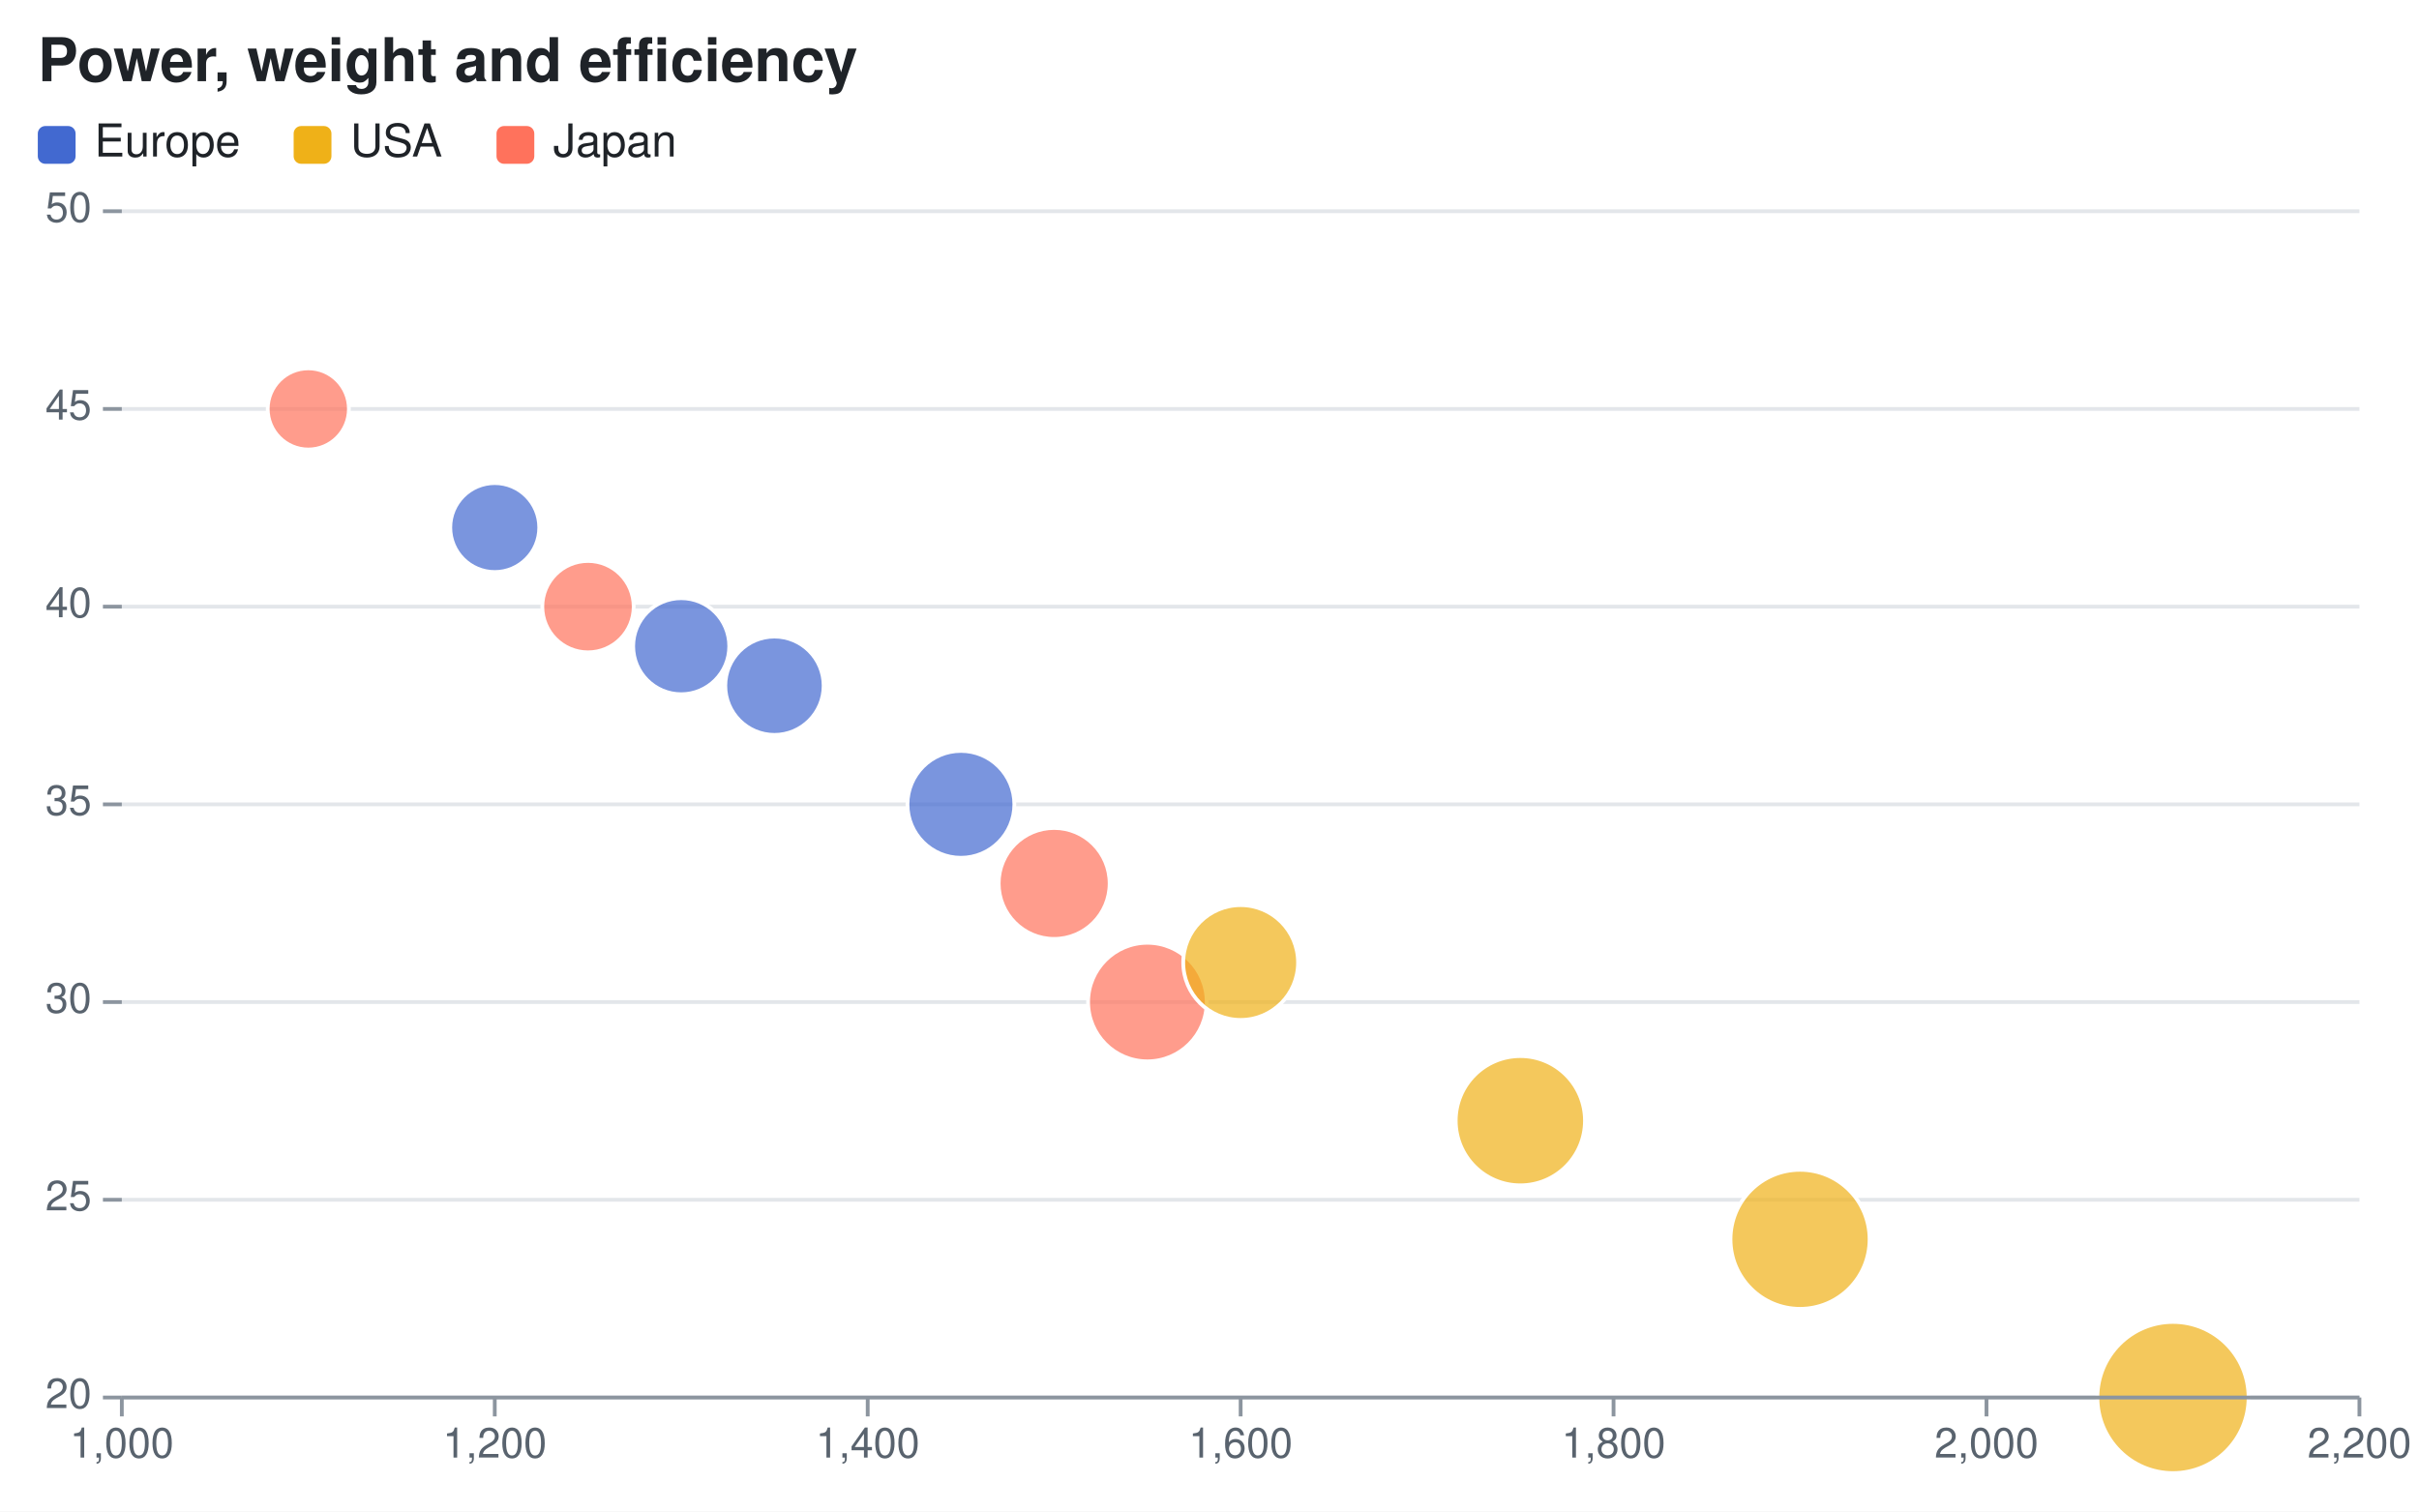
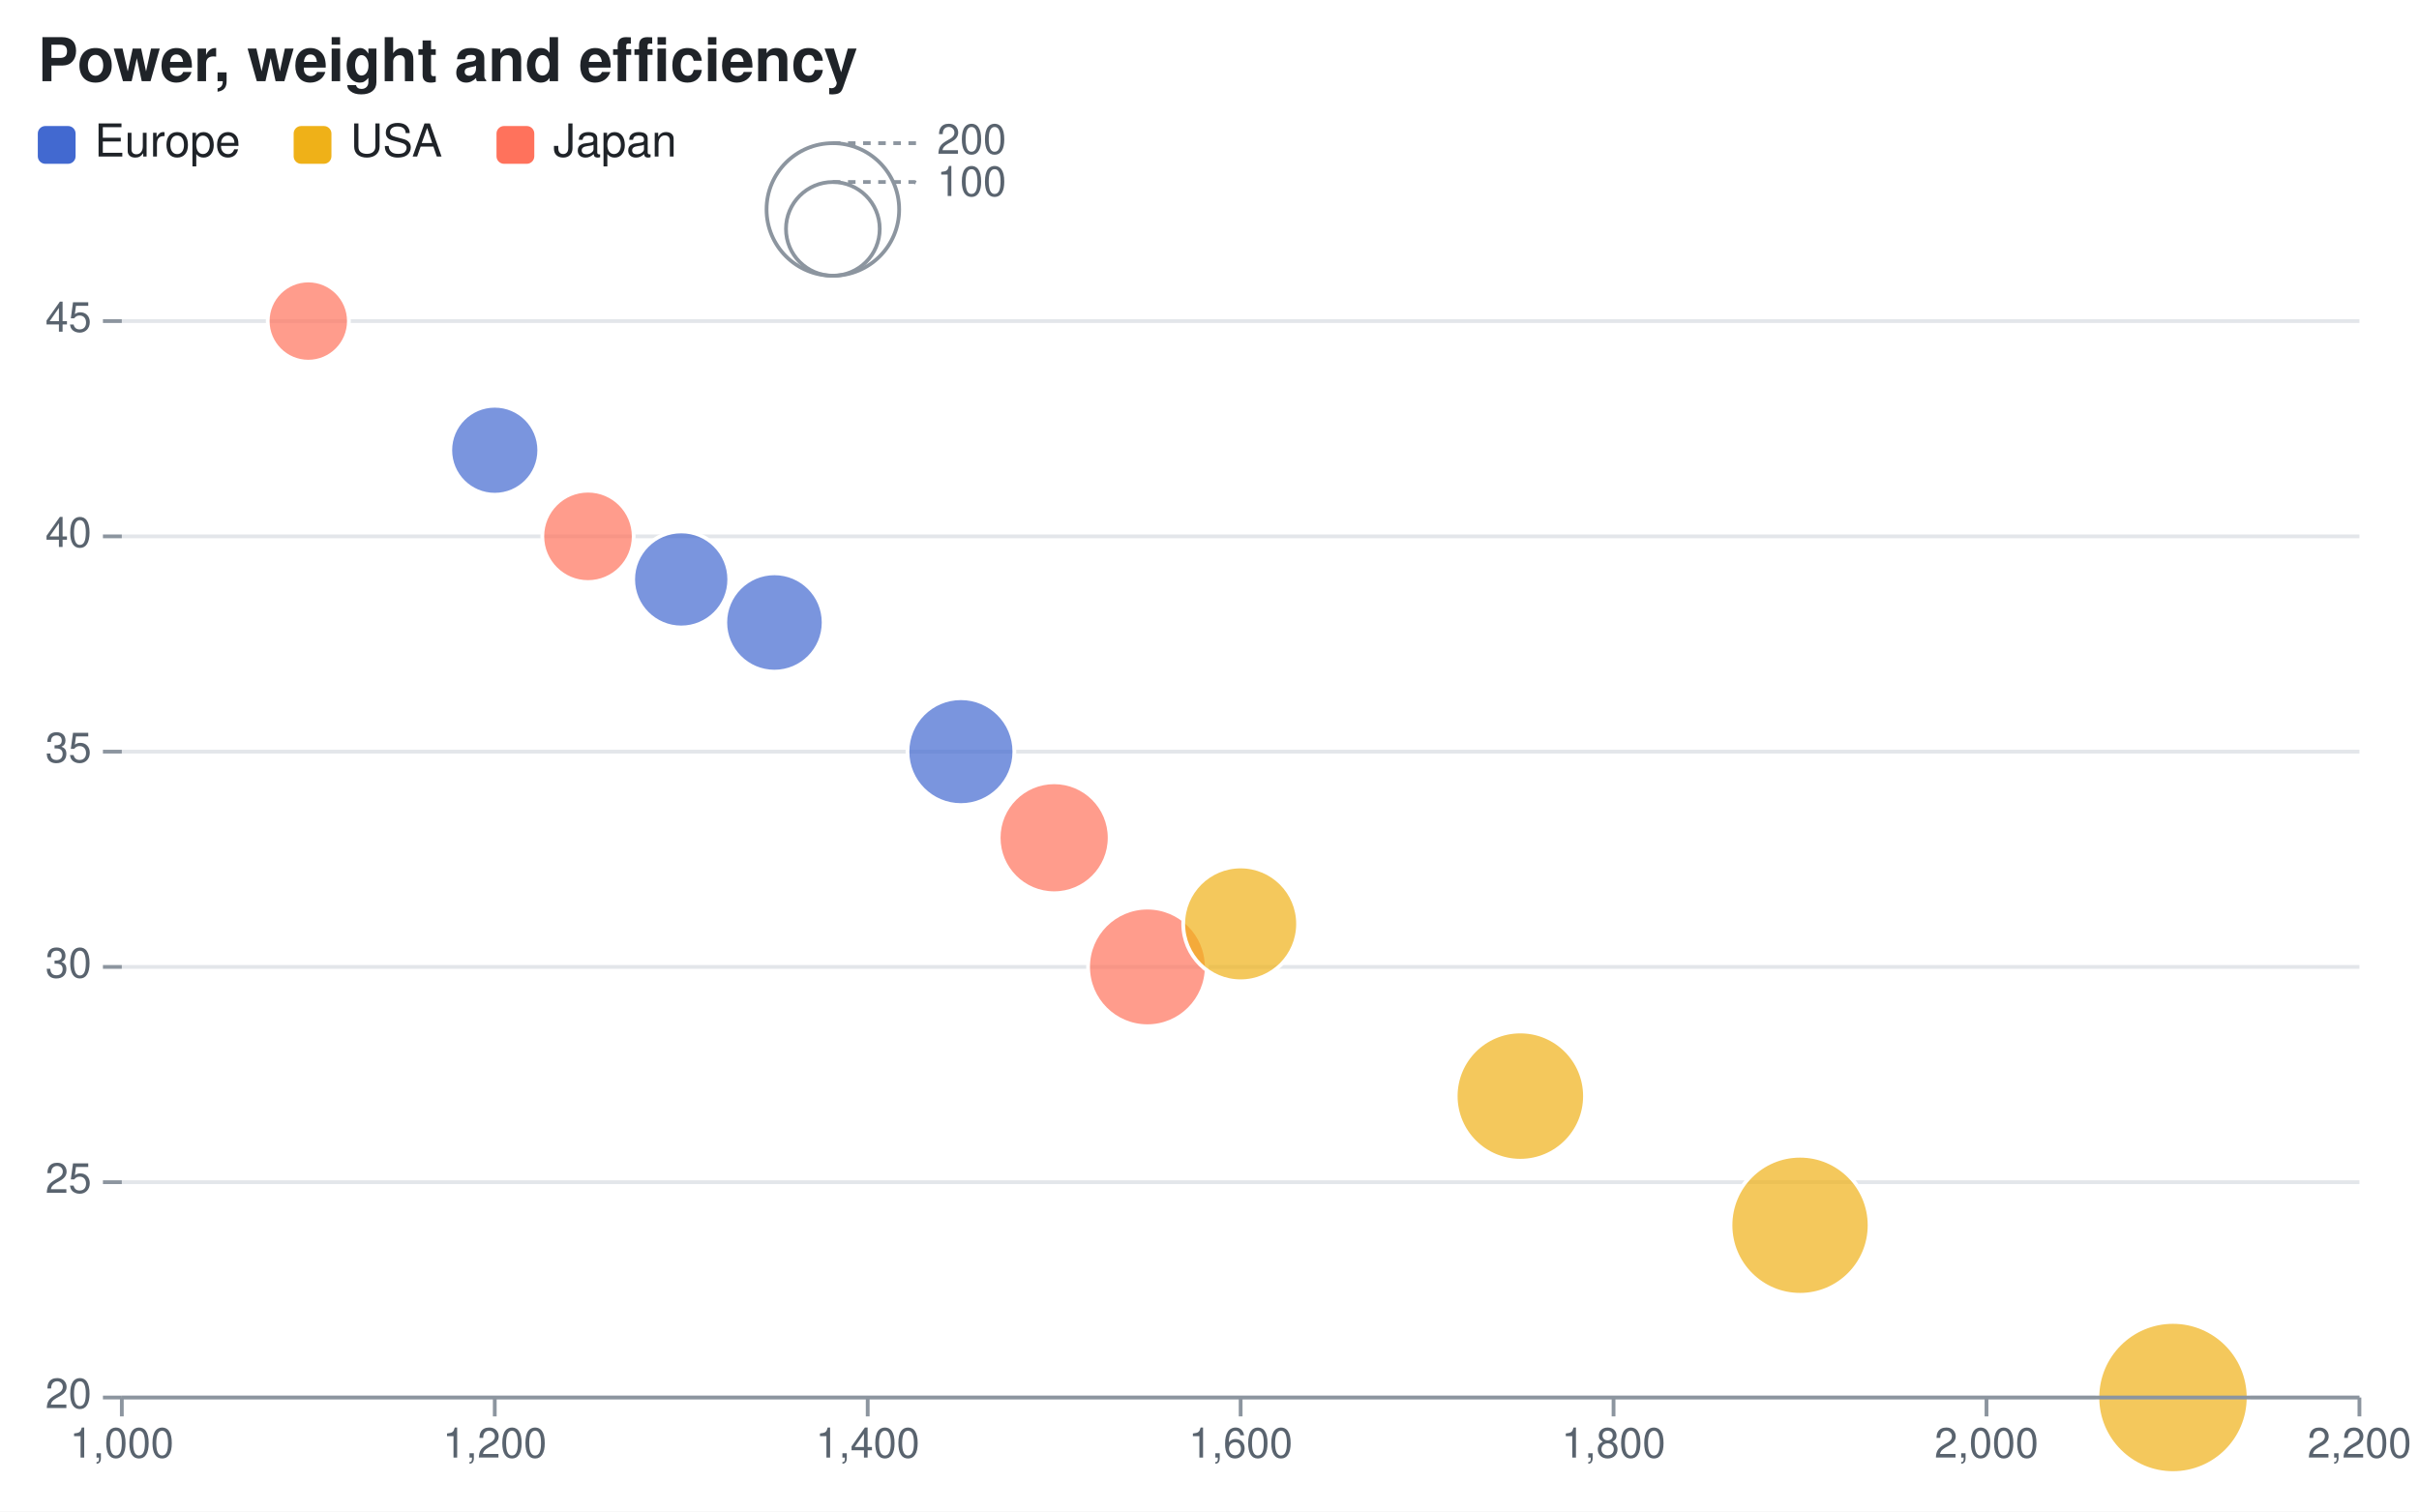
<svg xmlns="http://www.w3.org/2000/svg" width="640" height="400" viewBox="0 0 640 400" role="img" font-family="Helvetica, Arial, sans-serif">
  <rect width="640" height="400" fill="#ffffff" />
  <g class="grid">
    <line x1="32.23" y1="369.83" x2="624.24" y2="369.83" stroke="#e3e6ea" />
-     <line x1="32.23" y1="317.5" x2="624.24" y2="317.5" stroke="#e3e6ea" />
-     <line x1="32.23" y1="265.18" x2="624.24" y2="265.18" stroke="#e3e6ea" />
-     <line x1="32.23" y1="212.86" x2="624.24" y2="212.86" stroke="#e3e6ea" />
-     <line x1="32.23" y1="160.54" x2="624.24" y2="160.54" stroke="#e3e6ea" />
-     <line x1="32.23" y1="108.22" x2="624.24" y2="108.22" stroke="#e3e6ea" />
-     <line x1="32.23" y1="55.9" x2="624.24" y2="55.9" stroke="#e3e6ea" />
+     <line x1="32.23" y1="312.85" x2="624.24" y2="312.85" stroke="#e3e6ea" />
+     <line x1="32.23" y1="255.88" x2="624.24" y2="255.88" stroke="#e3e6ea" />
+     <line x1="32.23" y1="198.91" x2="624.24" y2="198.91" stroke="#e3e6ea" />
+     <line x1="32.23" y1="141.94" x2="624.24" y2="141.94" stroke="#e3e6ea" />
+     <line x1="32.23" y1="84.97" x2="624.24" y2="84.97" stroke="#e3e6ea" />
  </g>
  <g class="marks">
    <g>
      <circle cx="574.91" cy="369.83" r="20" fill="#efb118" fill-opacity="0.702" stroke="#ffffff" />
-       <circle cx="476.24" cy="327.97" r="18.4" fill="#efb118" fill-opacity="0.702" stroke="#ffffff" />
-       <circle cx="402.24" cy="296.58" r="17.1" fill="#efb118" fill-opacity="0.702" stroke="#ffffff" />
-       <circle cx="303.57" cy="265.18" r="15.69" fill="#ff725c" fill-opacity="0.702" stroke="#ffffff" />
-       <circle cx="328.24" cy="254.72" r="15.19" fill="#efb118" fill-opacity="0.702" stroke="#ffffff" />
-       <circle cx="278.9" cy="233.79" r="14.68" fill="#ff725c" fill-opacity="0.702" stroke="#ffffff" />
-       <circle cx="254.23" cy="212.86" r="14.14" fill="#4269d0" fill-opacity="0.702" stroke="#ffffff" />
-       <circle cx="204.9" cy="181.47" r="13.01" fill="#4269d0" fill-opacity="0.702" stroke="#ffffff" />
-       <circle cx="180.23" cy="171.01" r="12.71" fill="#4269d0" fill-opacity="0.702" stroke="#ffffff" />
-       <circle cx="155.57" cy="160.54" r="12.09" fill="#ff725c" fill-opacity="0.702" stroke="#ffffff" />
-       <circle cx="130.9" cy="139.61" r="11.77" fill="#4269d0" fill-opacity="0.702" stroke="#ffffff" />
-       <circle cx="81.57" cy="108.22" r="10.74" fill="#ff725c" fill-opacity="0.702" stroke="#ffffff" />
+       <circle cx="476.24" cy="324.25" r="18.4" fill="#efb118" fill-opacity="0.702" stroke="#ffffff" />
+       <circle cx="402.24" cy="290.07" r="17.1" fill="#efb118" fill-opacity="0.702" stroke="#ffffff" />
+       <circle cx="303.57" cy="255.88" r="15.69" fill="#ff725c" fill-opacity="0.702" stroke="#ffffff" />
+       <circle cx="328.24" cy="244.49" r="15.19" fill="#efb118" fill-opacity="0.702" stroke="#ffffff" />
+       <circle cx="278.9" cy="221.7" r="14.68" fill="#ff725c" fill-opacity="0.702" stroke="#ffffff" />
+       <circle cx="254.23" cy="198.91" r="14.14" fill="#4269d0" fill-opacity="0.702" stroke="#ffffff" />
+       <circle cx="204.9" cy="164.73" r="13.01" fill="#4269d0" fill-opacity="0.702" stroke="#ffffff" />
+       <circle cx="180.23" cy="153.34" r="12.71" fill="#4269d0" fill-opacity="0.702" stroke="#ffffff" />
+       <circle cx="155.57" cy="141.94" r="12.09" fill="#ff725c" fill-opacity="0.702" stroke="#ffffff" />
+       <circle cx="130.9" cy="119.15" r="11.77" fill="#4269d0" fill-opacity="0.702" stroke="#ffffff" />
+       <circle cx="81.57" cy="84.97" r="10.74" fill="#ff725c" fill-opacity="0.702" stroke="#ffffff" />
    </g>
  </g>
  <g class="axes">
    <line x1="27.23" y1="369.83" x2="32.23" y2="369.83" stroke="#8c959f" />
    <text x="24.23" y="372.64" text-anchor="end" font-size="11" fill="#59636e">20</text>
-     <line x1="27.23" y1="317.5" x2="32.23" y2="317.5" stroke="#8c959f" />
-     <text x="24.23" y="320.31" text-anchor="end" font-size="11" fill="#59636e">25</text>
-     <line x1="27.23" y1="265.18" x2="32.23" y2="265.18" stroke="#8c959f" />
-     <text x="24.23" y="267.99" text-anchor="end" font-size="11" fill="#59636e">30</text>
-     <line x1="27.23" y1="212.86" x2="32.23" y2="212.86" stroke="#8c959f" />
-     <text x="24.23" y="215.67" text-anchor="end" font-size="11" fill="#59636e">35</text>
-     <line x1="27.23" y1="160.54" x2="32.23" y2="160.54" stroke="#8c959f" />
-     <text x="24.23" y="163.35" text-anchor="end" font-size="11" fill="#59636e">40</text>
-     <line x1="27.23" y1="108.22" x2="32.23" y2="108.22" stroke="#8c959f" />
-     <text x="24.23" y="111.03" text-anchor="end" font-size="11" fill="#59636e">45</text>
-     <line x1="27.23" y1="55.9" x2="32.23" y2="55.9" stroke="#8c959f" />
-     <text x="24.23" y="58.71" text-anchor="end" font-size="11" fill="#59636e">50</text>
+     <line x1="27.23" y1="312.85" x2="32.23" y2="312.85" stroke="#8c959f" />
+     <text x="24.23" y="315.66" text-anchor="end" font-size="11" fill="#59636e">25</text>
+     <line x1="27.23" y1="255.88" x2="32.23" y2="255.88" stroke="#8c959f" />
+     <text x="24.23" y="258.69" text-anchor="end" font-size="11" fill="#59636e">30</text>
+     <line x1="27.23" y1="198.91" x2="32.23" y2="198.91" stroke="#8c959f" />
+     <text x="24.23" y="201.72" text-anchor="end" font-size="11" fill="#59636e">35</text>
+     <line x1="27.23" y1="141.94" x2="32.23" y2="141.94" stroke="#8c959f" />
+     <text x="24.23" y="144.75" text-anchor="end" font-size="11" fill="#59636e">40</text>
+     <line x1="27.23" y1="84.97" x2="32.23" y2="84.97" stroke="#8c959f" />
+     <text x="24.23" y="87.78" text-anchor="end" font-size="11" fill="#59636e">45</text>
    <line x1="32.23" y1="369.83" x2="32.23" y2="374.83" stroke="#8c959f" />
    <text x="32.23" y="385.72" text-anchor="middle" font-size="11" fill="#59636e">1,000</text>
    <line x1="130.9" y1="369.83" x2="130.9" y2="374.83" stroke="#8c959f" />
    <text x="130.9" y="385.72" text-anchor="middle" font-size="11" fill="#59636e">1,200</text>
    <line x1="229.57" y1="369.83" x2="229.57" y2="374.83" stroke="#8c959f" />
    <text x="229.57" y="385.72" text-anchor="middle" font-size="11" fill="#59636e">1,400</text>
    <line x1="328.24" y1="369.83" x2="328.24" y2="374.83" stroke="#8c959f" />
    <text x="328.24" y="385.72" text-anchor="middle" font-size="11" fill="#59636e">1,600</text>
    <line x1="426.9" y1="369.83" x2="426.9" y2="374.83" stroke="#8c959f" />
    <text x="426.9" y="385.72" text-anchor="middle" font-size="11" fill="#59636e">1,800</text>
    <line x1="525.57" y1="369.83" x2="525.57" y2="374.83" stroke="#8c959f" />
    <text x="525.57" y="385.72" text-anchor="middle" font-size="11" fill="#59636e">2,000</text>
    <line x1="624.24" y1="369.83" x2="624.24" y2="374.83" stroke="#8c959f" />
    <text x="624.24" y="385.72" text-anchor="middle" font-size="11" fill="#59636e">2,200</text>
    <line x1="32.23" y1="369.83" x2="624.24" y2="369.83" stroke="#8c959f" />
  </g>
  <g class="legend">
    <rect x="10" y="33.35" width="10" height="10" rx="2" fill="#4269d0" />
    <text x="25" y="41.42" font-size="12" fill="#1f2328">Europe</text>
    <rect x="77.69" y="33.35" width="10" height="10" rx="2" fill="#efb118" />
    <text x="92.69" y="41.42" font-size="12" fill="#1f2328">USA</text>
    <rect x="131.36" y="33.35" width="10" height="10" rx="2" fill="#ff725c" />
    <text x="146.36" y="41.42" font-size="12" fill="#1f2328">Japan</text>
  </g>
+   <g class="legend-size">
+     <circle cx="220.35" cy="55.43" r="17.54" fill="none" stroke="#8c959f" />
+     <path d="M220.35,37.89 L241.89,37.89 L243.89,37.89" fill="none" stroke="#8c959f" stroke-dasharray="2 2" />
+     <text x="247.89" y="40.7" font-size="11" fill="#59636e">200</text>
+     <circle cx="220.35" cy="60.57" r="12.4" fill="none" stroke="#8c959f" />
+     <path d="M220.35,48.16 L241.89,48.16 L243.89,49.06" fill="none" stroke="#8c959f" stroke-dasharray="2 2" />
+     <text x="247.89" y="51.87" font-size="11" fill="#59636e">100</text>
+   </g>
  <text x="10" y="21.49" font-size="16" font-weight="bold" fill="#1f2328">Power, weight and efficiency</text>
</svg>
